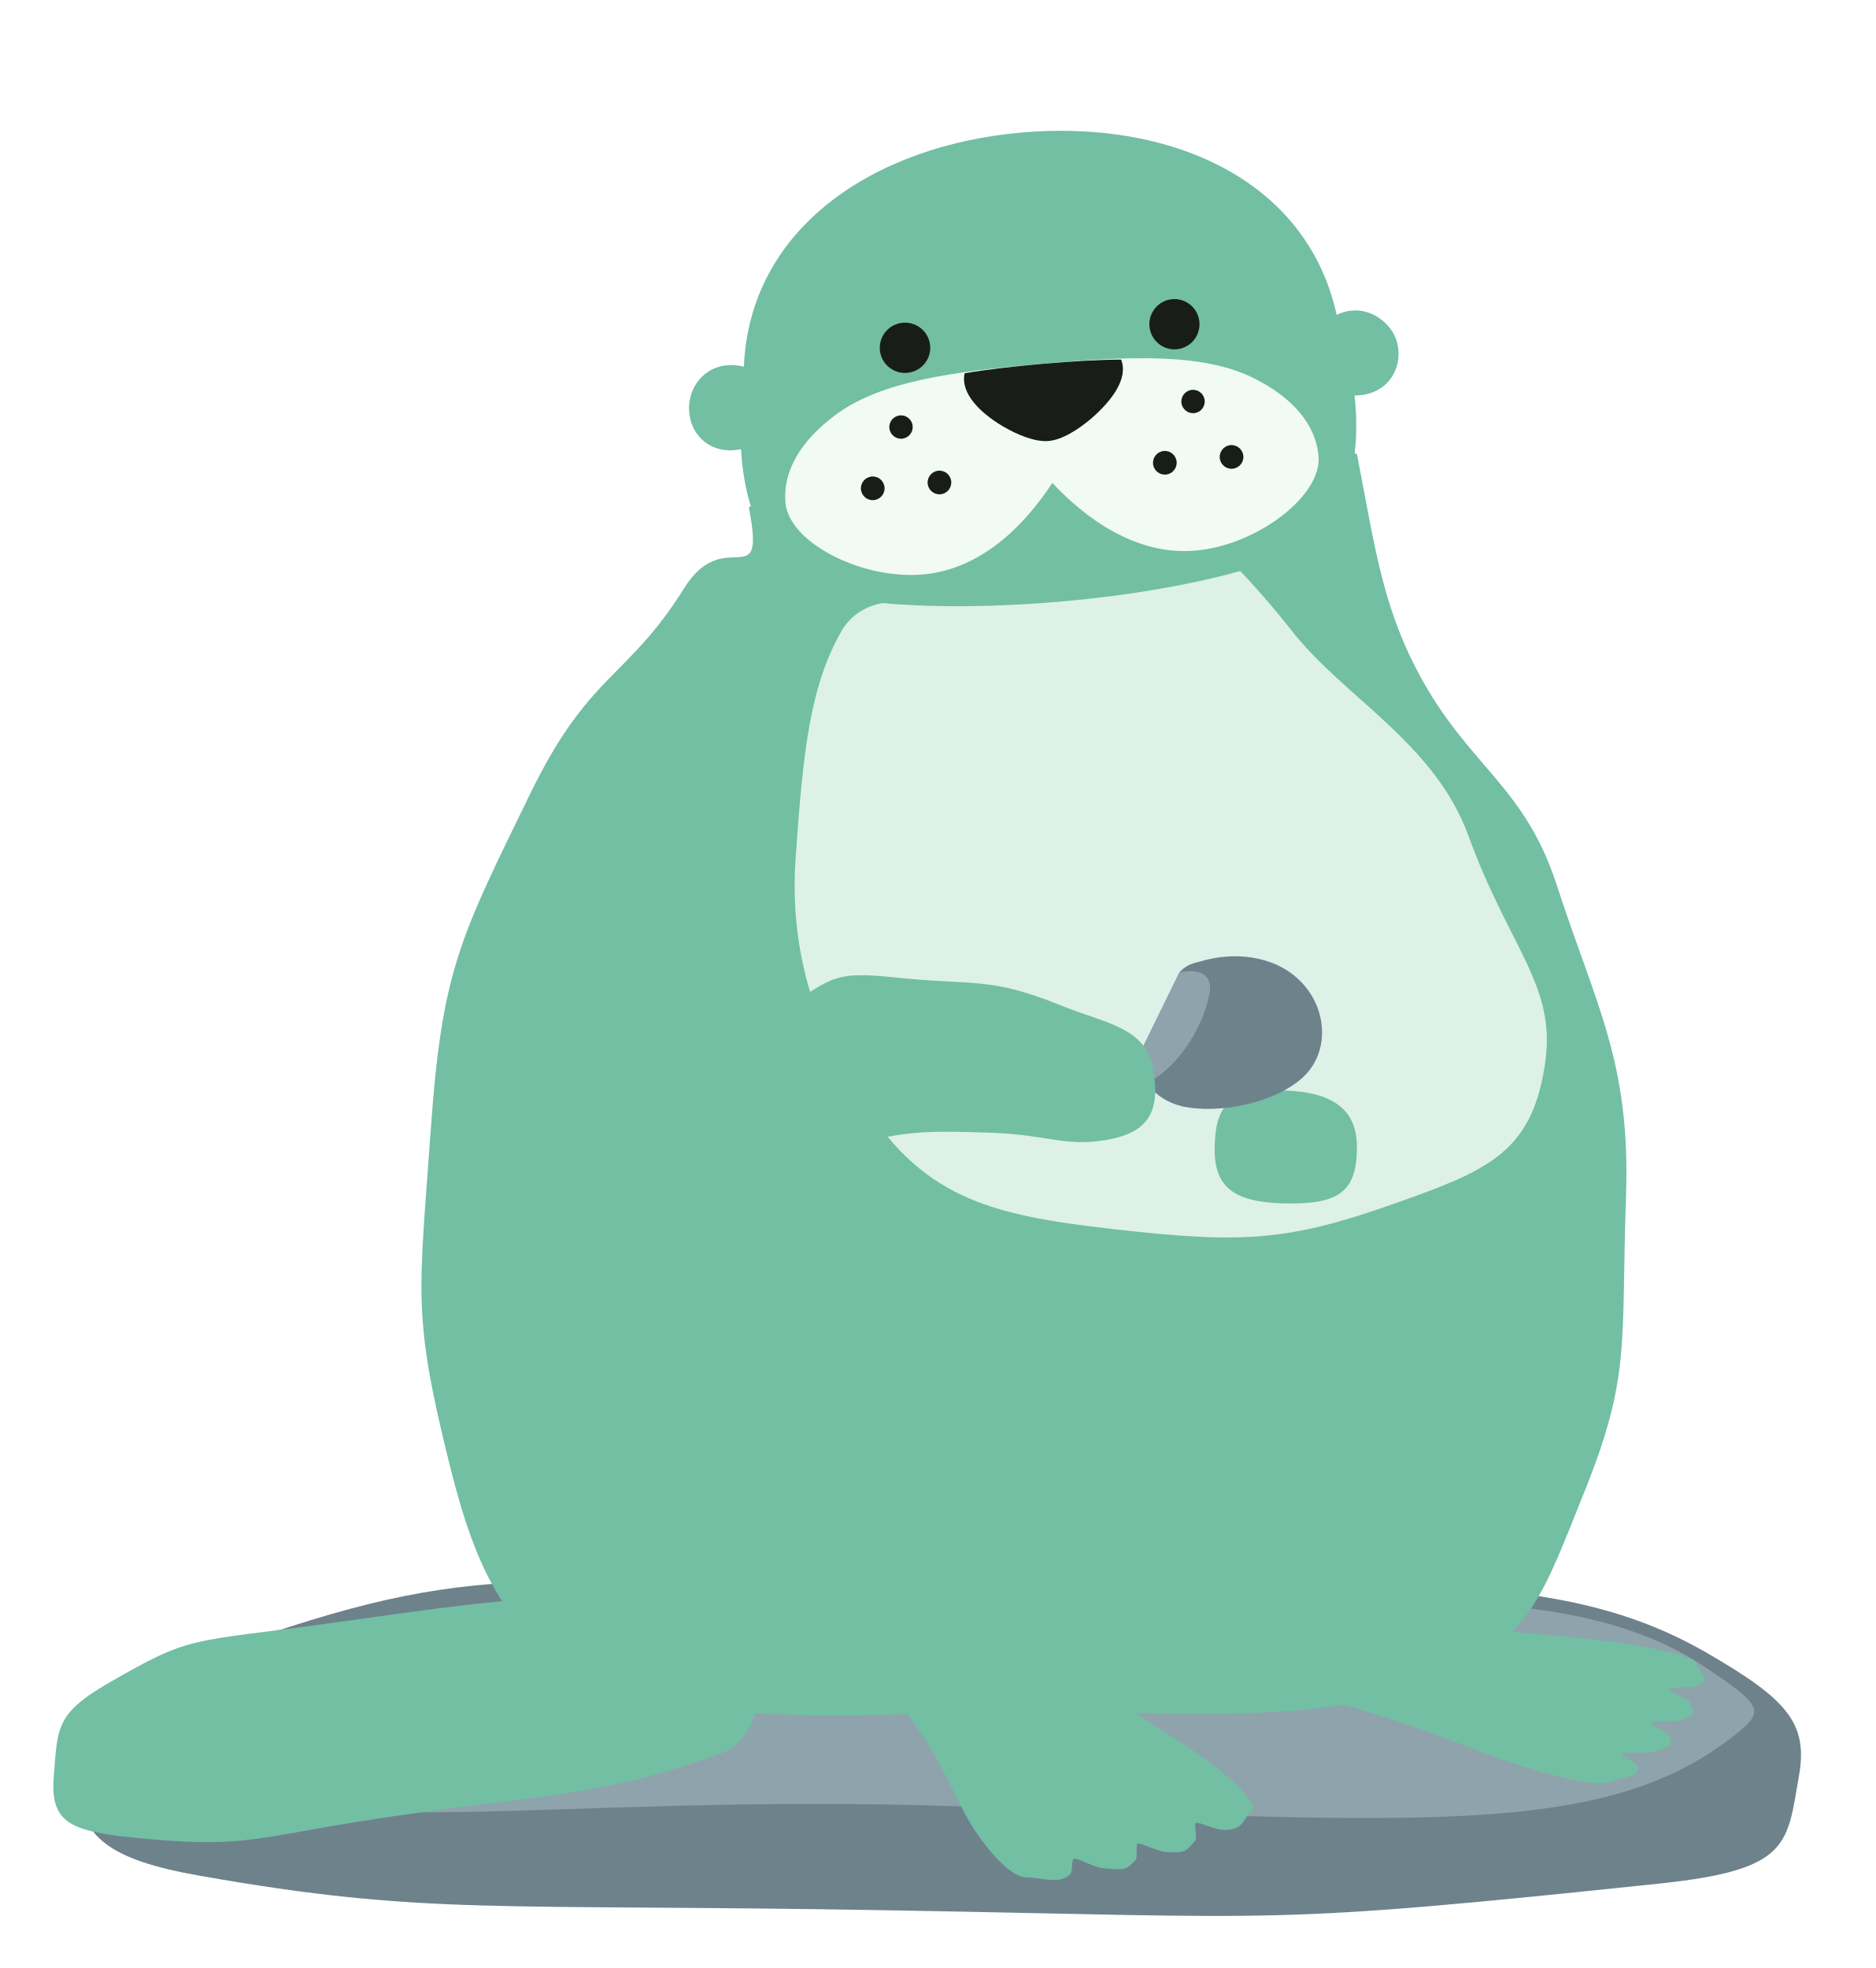
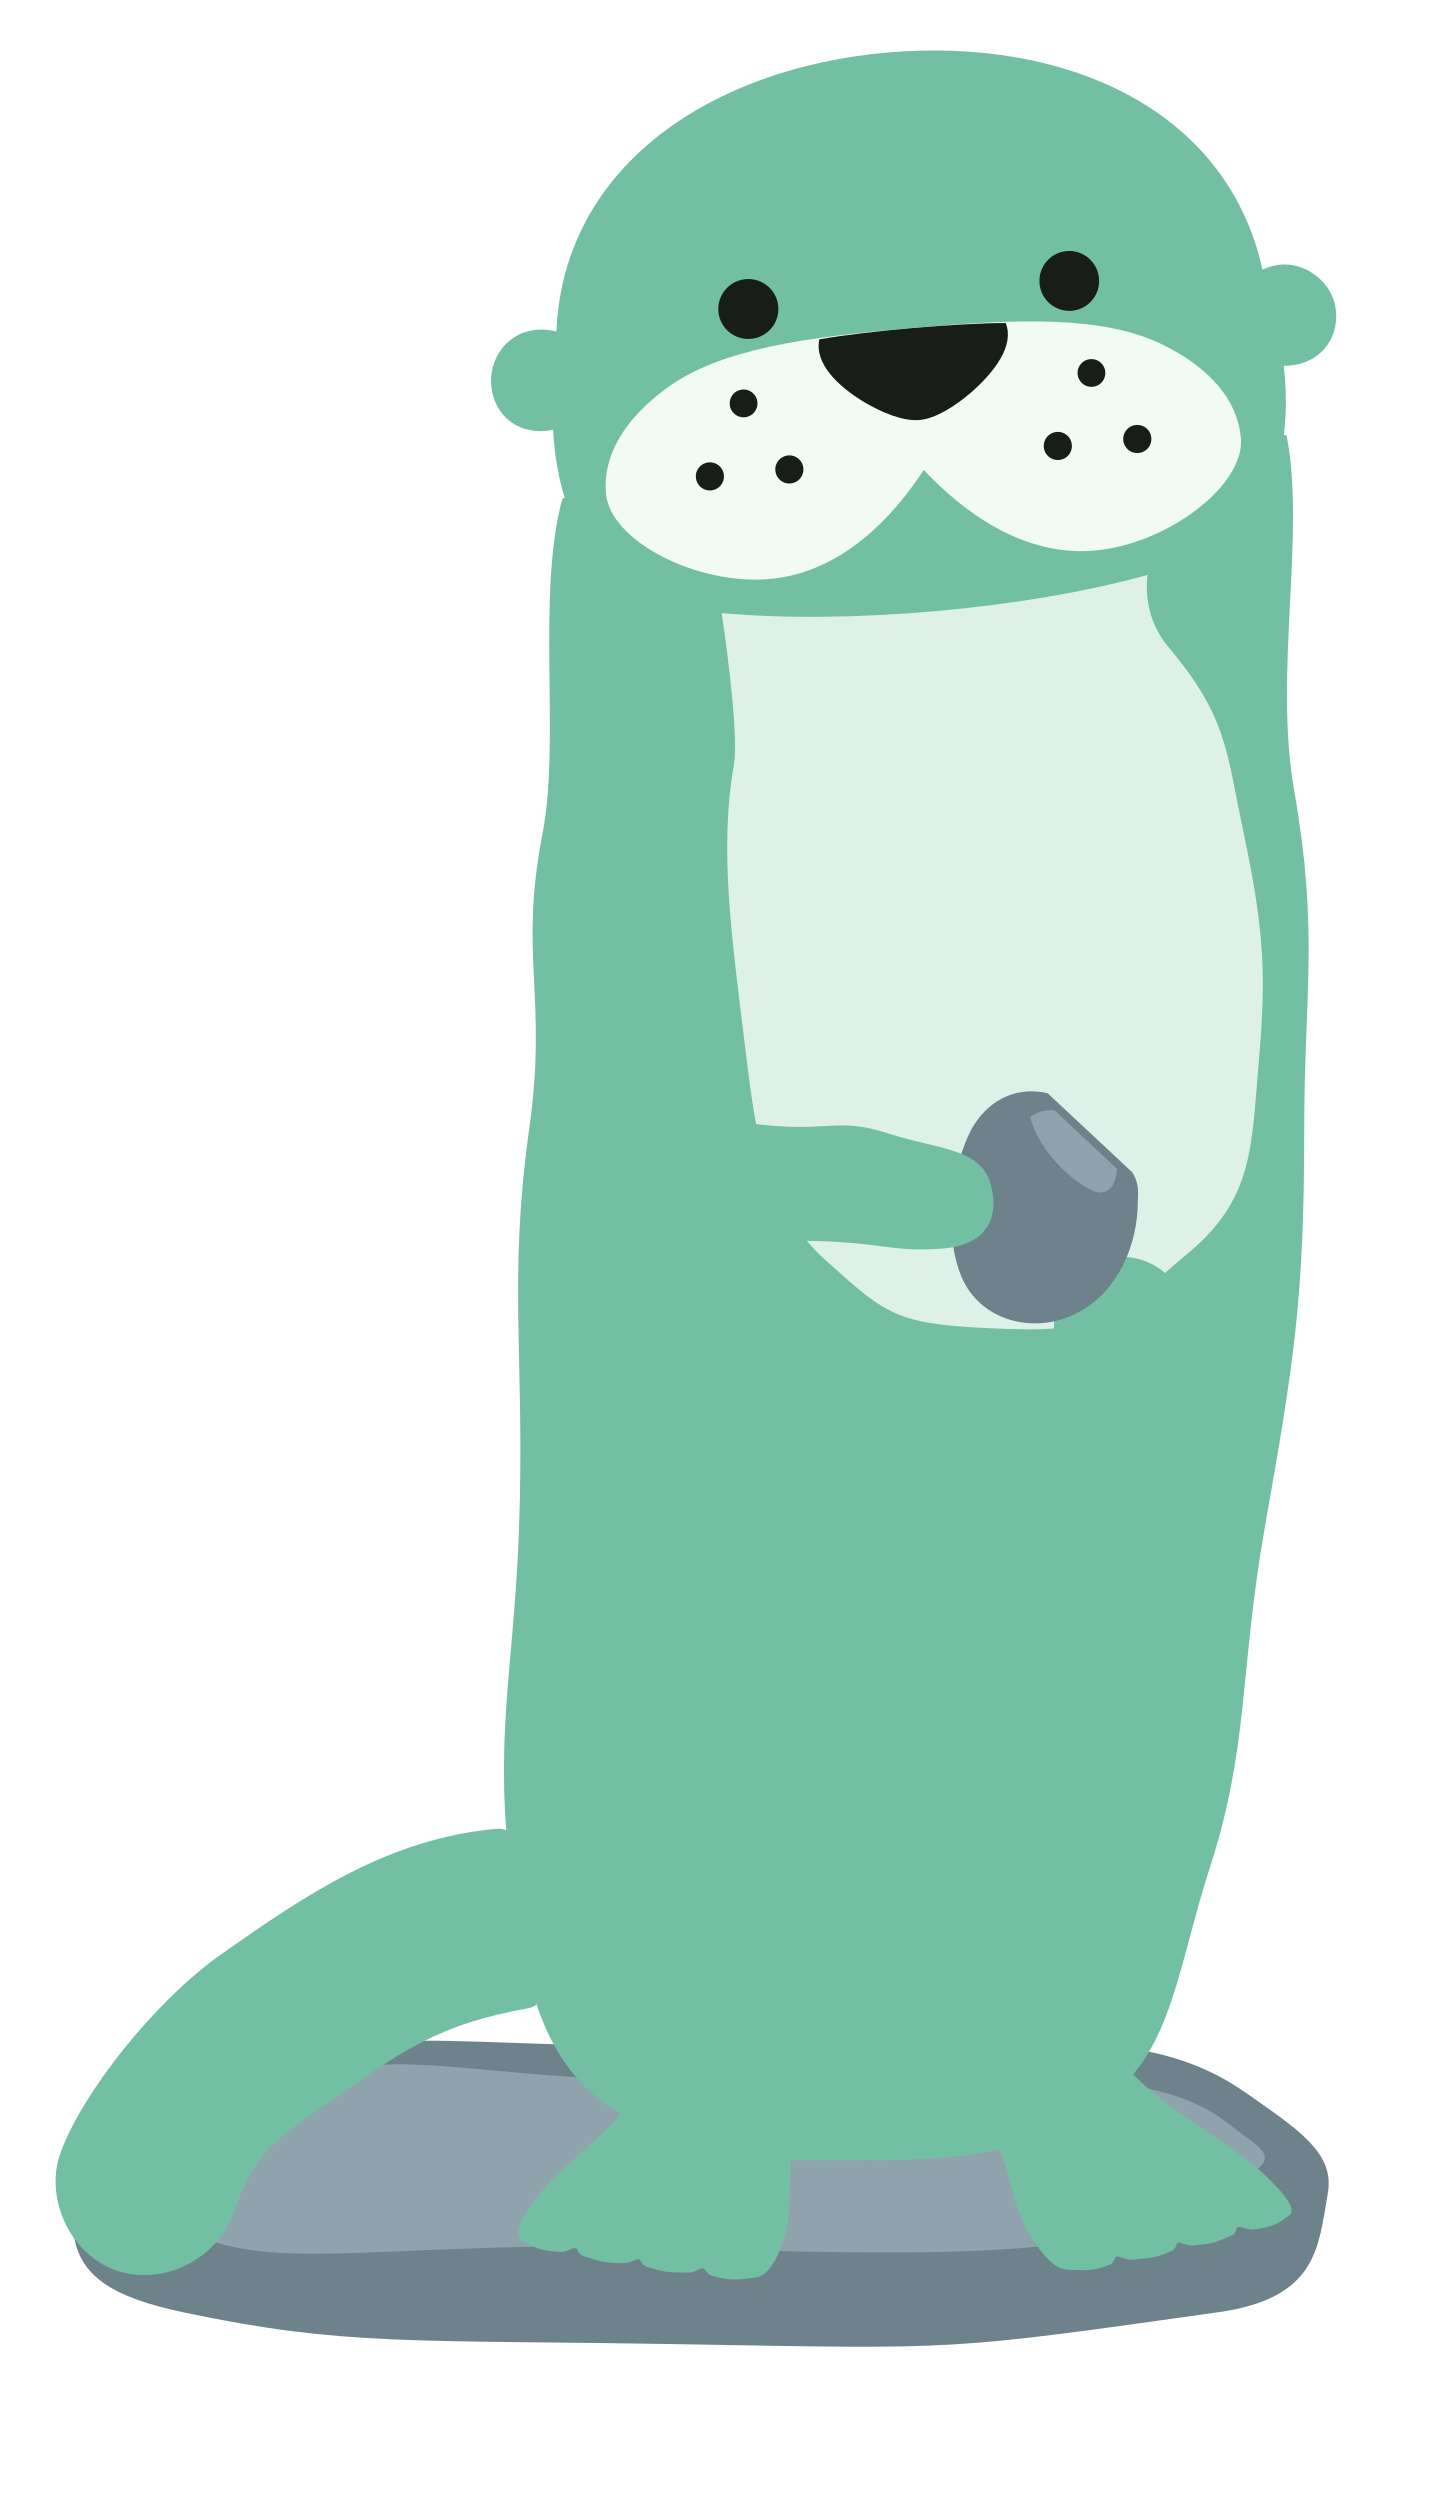
- <svg xmlns="http://www.w3.org/2000/svg" viewBox="-860 -65 2440 2560">
-   <path d="M400 1995C960 1995 1169.5 1975 1360 2085C1463.9 2145 1492.2 2176.1 1480 2245C1464.4 2333.6 1469.1 2367.2 1300 2385C782.8 2439.4 819.9 2429.1 300 2420C-219.9 2410.9 -304.6 2427.1 -600 2375C-718.2 2354.2 -755.1 2324.8 -760 2255C-765.6 2175.2 -722.8 2136 -610 2095C-234.1 1958.2 -220 1995 400 1995Z" fill="#6E828C" />
-   <path d="M400 2015C960 2015 1194.2 1993.2 1360 2105C1426.3 2149.7 1435.6 2159.3 1405 2185C1236.5 2326.4 999.6 2305.9 400 2285C-199.6 2264.1 -486.5 2352.2 -650 2205C-679.7 2178.2 -646.4 2140.5 -590 2120C-214.1 1983.2 -200 2015 400 2015Z" fill="#8FA3AC" />
-   <path d="M60 2005C-199.8 2014.1 -202.1 2014.4 -420 2045C-618.1 2072.8 -607.4 2060 -720 2125C-789.3 2165 -784.8 2185.2 -790 2245C-795.2 2304.8 -769.6 2316.6 -690 2325C-530.9 2341.7 -528.1 2322.8 -330 2295C-131.9 2267.2 -70.4 2269.7 80 2215C155.2 2187.6 140 2002.2 60 2005Z" fill="#72BFA4" />
-   <path d="M905 525.5C927.9 643.3 937.5 721 985 810.4C1049.8 932.3 1122.3 955.2 1165 1086.5C1216.2 1244 1261.1 1316.6 1255 1491.3C1248.3 1684.4 1262 1724.2 1200 1877.8C1148.3 2005.7 1130.9 2067.6 1020 2112.4C892 2164.1 817.6 2167.5 560 2163C284 2158.2 90.6 2190.5 -80 2121.6C-199.4 2073.3 -241.6 1974.9 -275 1841C-324 1644.5 -314.8 1619.6 -300 1408.5C-285.2 1197.4 -262.8 1157 -170 966.8C-93.4 809.7 -44.2 818.7 30 700C83 615.2 136.9 712.5 114 594.7L496.3 420.7Z" fill="#72BFA4" />
+ <svg xmlns="http://www.w3.org/2000/svg" viewBox="-500 50 1560 2730">
+   <path d="M280 2285C610 2285 745.3 2254.7 860 2335C917.3 2375.2 957.8 2400.7 950 2445C939.6 2504.1 938.9 2559.7 830 2575C532.9 2616.8 550 2615.2 250 2610C-50 2604.8 -123.9 2612.4 -300 2575C-378.3 2558.4 -415.6 2534.8 -420 2485C-424.8 2430.2 -404.6 2375.8 -320 2345C-56.9 2249.2 -100 2285 280 2285Z" fill="#6E828C" />
+   <path d="M280 2323C600 2323 753.3 2300.3 840 2368C875.5 2395.7 893.4 2402 872 2420C764.8 2510 609.8 2517.6 250 2505C-109.8 2492.4 -233.4 2548 -330 2461C-350.8 2442.3 -332.9 2402 -300 2383C-74.8 2253 -70 2323 280 2323Z" fill="#8FA3AC" />
+   <path d="M43 2047C-76.5 2057.5 -166.9 2119.9 -257 2183C-330.7 2234.6 -410.1 2335.2 -434 2401C-451.1 2448 -425.7 2510.2 -374 2529C-322.3 2547.8 -263.1 2516 -246 2469C-222.1 2403.2 -208.5 2392.9 -143 2347C-61.1 2289.6 -21.5 2260.4 77 2243C126.2 2234.3 92.8 2042.6 43 2047Z" fill="#72BFA4" />
+   <path d="M905 525.5C926 633.4 890.7 785.3 913.2 913C940.5 1068.1 924.2 1135.3 924.2 1283.5C924.2 1468.8 913.2 1536.4 881 1718.9C853.7 1873.9 864.1 1957.2 821.2 2089.3C786.9 2195.1 779.1 2291.6 710.8 2339.4C627.3 2397.9 573.7 2408.9 444 2408.9C295.8 2408.9 273.5 2413.5 177.2 2358C89 2307 73.6 2208.8 59.4 2107.9C37.5 1951.9 61.3 1876.2 66.8 1718.9C73.3 1533.7 54.6 1448.6 77.8 1283.5C98.5 1136.8 66.1 1095.7 92.6 959.3C112 859.3 85.6 700.9 114 594.7L496.3 420.7Z" fill="#72BFA4" />
  <g transform="rotate(-5 512 600)">
    <clipPath id="chin-B">
      <rect x="-200" y="-200" width="1400" height="920" />
    </clipPath>
    <g clip-path="url(#chin-B)">
      <path id="_L9S-0__ziti071" d="m512 105.5c192 0 364 91.5 387.5 272 19.5-7.5 39-3.5 53.5 8s22.5 26.5 22.5 44.5c0 31-24 57.5-62 54 2 74-17.5 142-74.5 195 24.5 95 61 219 74 314h-801.5c13-95 49.5-219 75-314-56.5-53-76.5-121-74-195-36.5 4.5-63-20-63-54 0-19.5 10-38.5 26.5-48.5 14.5-9 32.5-10 49.5-4 23.5-180.5 195.5-272 386.5-272z" fill="#72BFA4" />
    </g>
  </g>
-   <path d="M288.1 719.5C426.2 732 619.4 715.1 753.2 677.8C753.2 677.8 786 711.7 820 755.2C888 842.2 1005.9 901 1050 1022C1103.5 1169 1164.1 1216.3 1150 1316.5C1134.6 1425.8 1083.8 1453.5 980 1491.3C833 1544.8 775.6 1553.7 620 1537.3C446.1 1519 352.3 1502.9 270 1380.9C203.1 1281.7 166 1178.2 175 1049.6C184.6 912 193.6 826.9 235 755.2C253.4 723.3 288.1 719.5 288.1 719.5Z" fill="#DDF1E8" />
-   <path d="M961.2 2037.9C1075.3 2058.3 1161.3 2060.3 1238.9 2070.9C1277.4 2076.2 1343.7 2087.9 1346.4 2098.7C1349.2 2109.5 1368.5 2120.1 1346.3 2128C1339.4 2130.5 1312.6 2129.9 1311.1 2132C1309.6 2134 1336.3 2145.3 1338.2 2149.7C1344.1 2163.9 1347.8 2164.5 1325.7 2172.4C1318.8 2174.9 1288.6 2173.6 1287.2 2175.6C1285.7 2177.6 1309 2188.2 1310.9 2192.6C1316.8 2206.7 1313.3 2205.8 1291.2 2213.7C1284.3 2216.1 1250.8 2214.1 1249.3 2216.1C1247.8 2218.1 1267.8 2228 1269.7 2232.4C1275.6 2246.5 1248.3 2246.8 1232.7 2253.5C1217.1 2260.2 1154.6 2243.3 1120.3 2232.5C1051 2210.5 986.6 2179 878.8 2150.1C819.5 2134.2 837.4 2109.6 858.8 2080.4C880.2 2051.2 898.4 2026.7 961.2 2037.9Z" fill="#72BFA4" />
-   <path d="M526 2095.2C594.3 2155.4 663.3 2189.5 713.9 2227.8C739.3 2247 778.9 2281.5 767.4 2291.6C756 2301.7 757.7 2317.1 729.1 2315.2C720.1 2314.6 699.8 2305.1 695.9 2306.2C692.1 2307.3 698.4 2325.4 694.3 2329.8C681.2 2343.9 683.4 2345.7 654.8 2343.8C645.9 2343.2 623.8 2332 620 2333.1C616.2 2334.2 620.8 2350.5 616.7 2355C603.6 2369.1 602.1 2367.1 573.5 2365.1C564.6 2364.5 540.8 2351.6 537 2352.7C533.2 2353.8 536.1 2368.4 532 2372.8C518.9 2386.9 496.6 2377.5 475 2377.1C453.4 2376.7 423.5 2339.3 408.7 2317C379.3 2272.5 366.5 2222 314 2157.2C284.8 2121 331.1 2107.3 386.2 2091.2C441.3 2075.1 487.8 2061.6 526 2095.2Z" fill="#72BFA4" />
-   <path d="M800 1353.3C864.4 1353.3 905 1371.7 905 1426.9C905 1482.1 884.4 1500.5 820 1500.5C755.6 1500.5 720 1486.7 720 1431.5C720 1376.3 735.6 1353.3 800 1353.3Z" fill="#72BFA4" />
-   <path d="M700.9 1185.8 C744.8 1172.2 797.2 1178.1 829.5 1209.5 C866.6 1244.2 870.6 1303 835.1 1336.1 C799.5 1369.3 726.1 1384.9 677 1374 C640.9 1364.6 622.6 1338.7 620.6 1309.3 L674.1 1200 C680.9 1192.1 688.6 1188.4 700.9 1185.8 Z" fill="#6E828C" />
-   <path d="M674.1 1200 L620.6 1309.3 C623.2 1321.5 629.9 1332.9 639.8 1339.3 C673.9 1319.3 706 1269.9 713.6 1225.7 C716.3 1208.1 706.7 1193 674.1 1200 Z" fill="#8FA3AC" />
-   <path d="M150 1252.1C221.7 1210.7 217.6 1197.4 300 1206.1C409.8 1217.6 426.2 1205 520 1242.9C579.7 1267 630.4 1271.3 640 1325.7C649.6 1380.1 634.4 1408.1 580 1417.7C525.6 1427.3 503.6 1411.1 430 1408.5C328.8 1405 320 1407.8 230 1426.9C176 1438.4 138 1407.8 130 1362.5C122 1317.2 102.2 1279.7 150 1252.1Z" fill="#72BFA4" />
+   <path d="M288.1 719.5C426.2 732 619.4 715.1 753.2 677.8C753.2 677.8 745.4 720.1 775.2 755.6C840.7 833.6 838.7 868.7 858 959.3C881.1 1068.1 882.6 1117.2 874.6 1209.4C866.5 1301.7 869.2 1358.3 798.2 1417.8C720.2 1483.3 711.5 1505.1 600.4 1501.2C480.1 1497 471.4 1489.1 402.6 1427.1C333.8 1365.1 325.8 1292 313.4 1190.9C298.7 1071.4 285.3 976.5 301.4 885.2C307.8 848.8 288.1 719.5 288.1 719.5Z" fill="#DDF1E8" />
+   <path d="M376.5 2353.1C355.3 2407.9 367.7 2449.3 358.2 2486.4C353.4 2505.3 342.7 2534.6 325.8 2536.9C308.9 2539.2 297.2 2541.3 277.1 2534.9C270.8 2532.9 271 2527.5 267.6 2527C264.3 2526.5 258.8 2531.9 251.6 2531.7C228.4 2531.3 226.7 2531.7 206.6 2525.4C200.4 2523.4 200.7 2517.6 197.4 2517.1C194 2516.5 188.8 2521.5 181.6 2521.4C158.4 2521 157.4 2520.1 137.3 2513.7C131 2511.7 131.6 2505.5 128.2 2505C124.9 2504.5 119.9 2509.1 112.6 2509C89.4 2508.5 81.5 2503.3 69.4 2496.4C57.3 2489.6 76.4 2461.6 90.6 2444.2C118.2 2410 168.6 2378.5 203.5 2325.8C222 2297.9 259.9 2303.8 304.9 2310.9C349.9 2318 387.7 2324 376.5 2353.1Z" fill="#72BFA4" />
+   <path d="M732.2 2310C780.1 2359.6 837.9 2386.9 874 2418.6C892.4 2434.8 918.4 2461 908.2 2468.8C898 2476.5 891.4 2482.3 868.6 2484.5C861.4 2485.2 855.3 2481 852.1 2481.8C848.9 2482.5 851 2488.6 845.3 2491C827 2498.9 826.3 2499.8 803.4 2502.1C796.3 2502.8 789.8 2498.2 786.7 2499C783.5 2499.8 785.3 2505.4 779.6 2507.9C761.3 2515.8 759.5 2515.4 736.7 2517.6C729.5 2518.3 722.8 2513.4 719.6 2514.2C716.4 2515 718 2520.3 712.3 2522.8C694 2530.6 681.8 2529.4 664.5 2528.4C647.2 2527.4 629.2 2499.3 619.6 2480.9C600.9 2444.9 602.7 2403 567.8 2350.3C549.3 2322.4 585.3 2313.5 628 2303C670.8 2292.6 706.9 2283.8 732.2 2310Z" fill="#72BFA4" />
+   <path d="M724.6 1422.5C765.4 1422.5 798.2 1455.8 798.2 1496.6C798.2 1537.3 765.4 1570.7 724.6 1570.7C683.8 1570.7 651 1537.3 651 1496.6C651 1455.8 683.8 1422.5 724.6 1422.5Z" fill="#72BFA4" />
+   <path d="M742.5 1361.2 C742.7 1409 720.9 1459.3 679.7 1481.8 C633.9 1508.3 574.3 1494.3 552.1 1448.9 C530 1403.5 536.8 1325.8 562.5 1280.2 C582.8 1247.1 614.2 1236.8 644 1243.8 L736.5 1330.2 C742.2 1339.4 743.6 1348.2 742.5 1361.2 Z" fill="#6E828C" />
+   <path d="M719.9 1326.6 L651.5 1262.5 C641.8 1261.7 632 1264.1 625 1270 C632.2 1299.5 661.3 1334.3 692.2 1349.8 C704.5 1355.7 717.6 1352 719.9 1326.6 Z" fill="#8FA3AC" />
+   <path d="M168 1315.9C237.6 1290.6 232.7 1264.5 315.2 1276.1C406.9 1289 409.9 1268.1 471.6 1288.2C524.5 1305.3 571.2 1303.5 582 1343.7C592.8 1384 572.9 1409.6 531.4 1413.2C480.7 1417.6 471.9 1409.2 407.2 1405.8C314.7 1400.9 332.9 1419.1 250.8 1433.6C196.1 1443.2 164 1422.1 158.8 1385.4C153.6 1348.7 124.5 1331.8 168 1315.9Z" fill="#72BFA4" />
  <g transform="rotate(-5 512 600)">
    <path id="_L9S-0__ziti073" d="M512 407.5C627 407.5 722.5 411.5 785.5 450.5C832.5 479.5 860 516.5 860 558.5C860 610.5 770 667 690 667C611.5 667 550 611.5 512 563C474 611.5 412.5 667 334 667C254 667 164 610.5 164 558.5C164 516.5 191.5 479.5 238.5 450.5C301.5 411.5 397 407.5 512 407.5Z" fill="#F2FAF6" />
    <g id="_L9S-0__ziti074">
      <ellipse id="_L9S-0__ziti075" cx="336.45" cy="371.25" rx="32.83" ry="32.71" fill="#191D18" />
      <ellipse id="_L9S-0__ziti076" cx="688.25" cy="371.25" rx="32.6" ry="32.71" fill="#191D18" />
    </g>
    <path id="_L9S-0__ziti077" d="m410.8 411c52.2-4.5 151.7-4.5 204.3 0 7.7 25.5-17.1 52.4-44.6 72.5-19 13.6-41 24.8-58.5 24.8s-39.5-11.2-58.5-24.8c-27.5-20.1-50.5-47-42.7-72.5z" fill="#191D18" />
    <g id="_L9S-0__ziti078">
      <circle id="_L9S-0__ziti079" cx="322.3" cy="473.5" r="15.2" fill="#191D18" />
      <circle id="_L9S-0__ziti0710" cx="278.7" cy="549.7" r="15.4" fill="#191D18" />
      <circle id="_L9S-0__ziti0711" cx="365.8" cy="549.7" r="15.4" fill="#191D18" />
      <circle id="_L9S-0__ziti0712" cx="703.6" cy="473.5" r="15.2" fill="#191D18" />
      <circle id="_L9S-0__ziti0713" cx="660.1" cy="549.7" r="15.4" fill="#191D18" />
      <circle id="_L9S-0__ziti0714" cx="747.2" cy="549.7" r="15.4" fill="#191D18" />
    </g>
  </g>
</svg>
